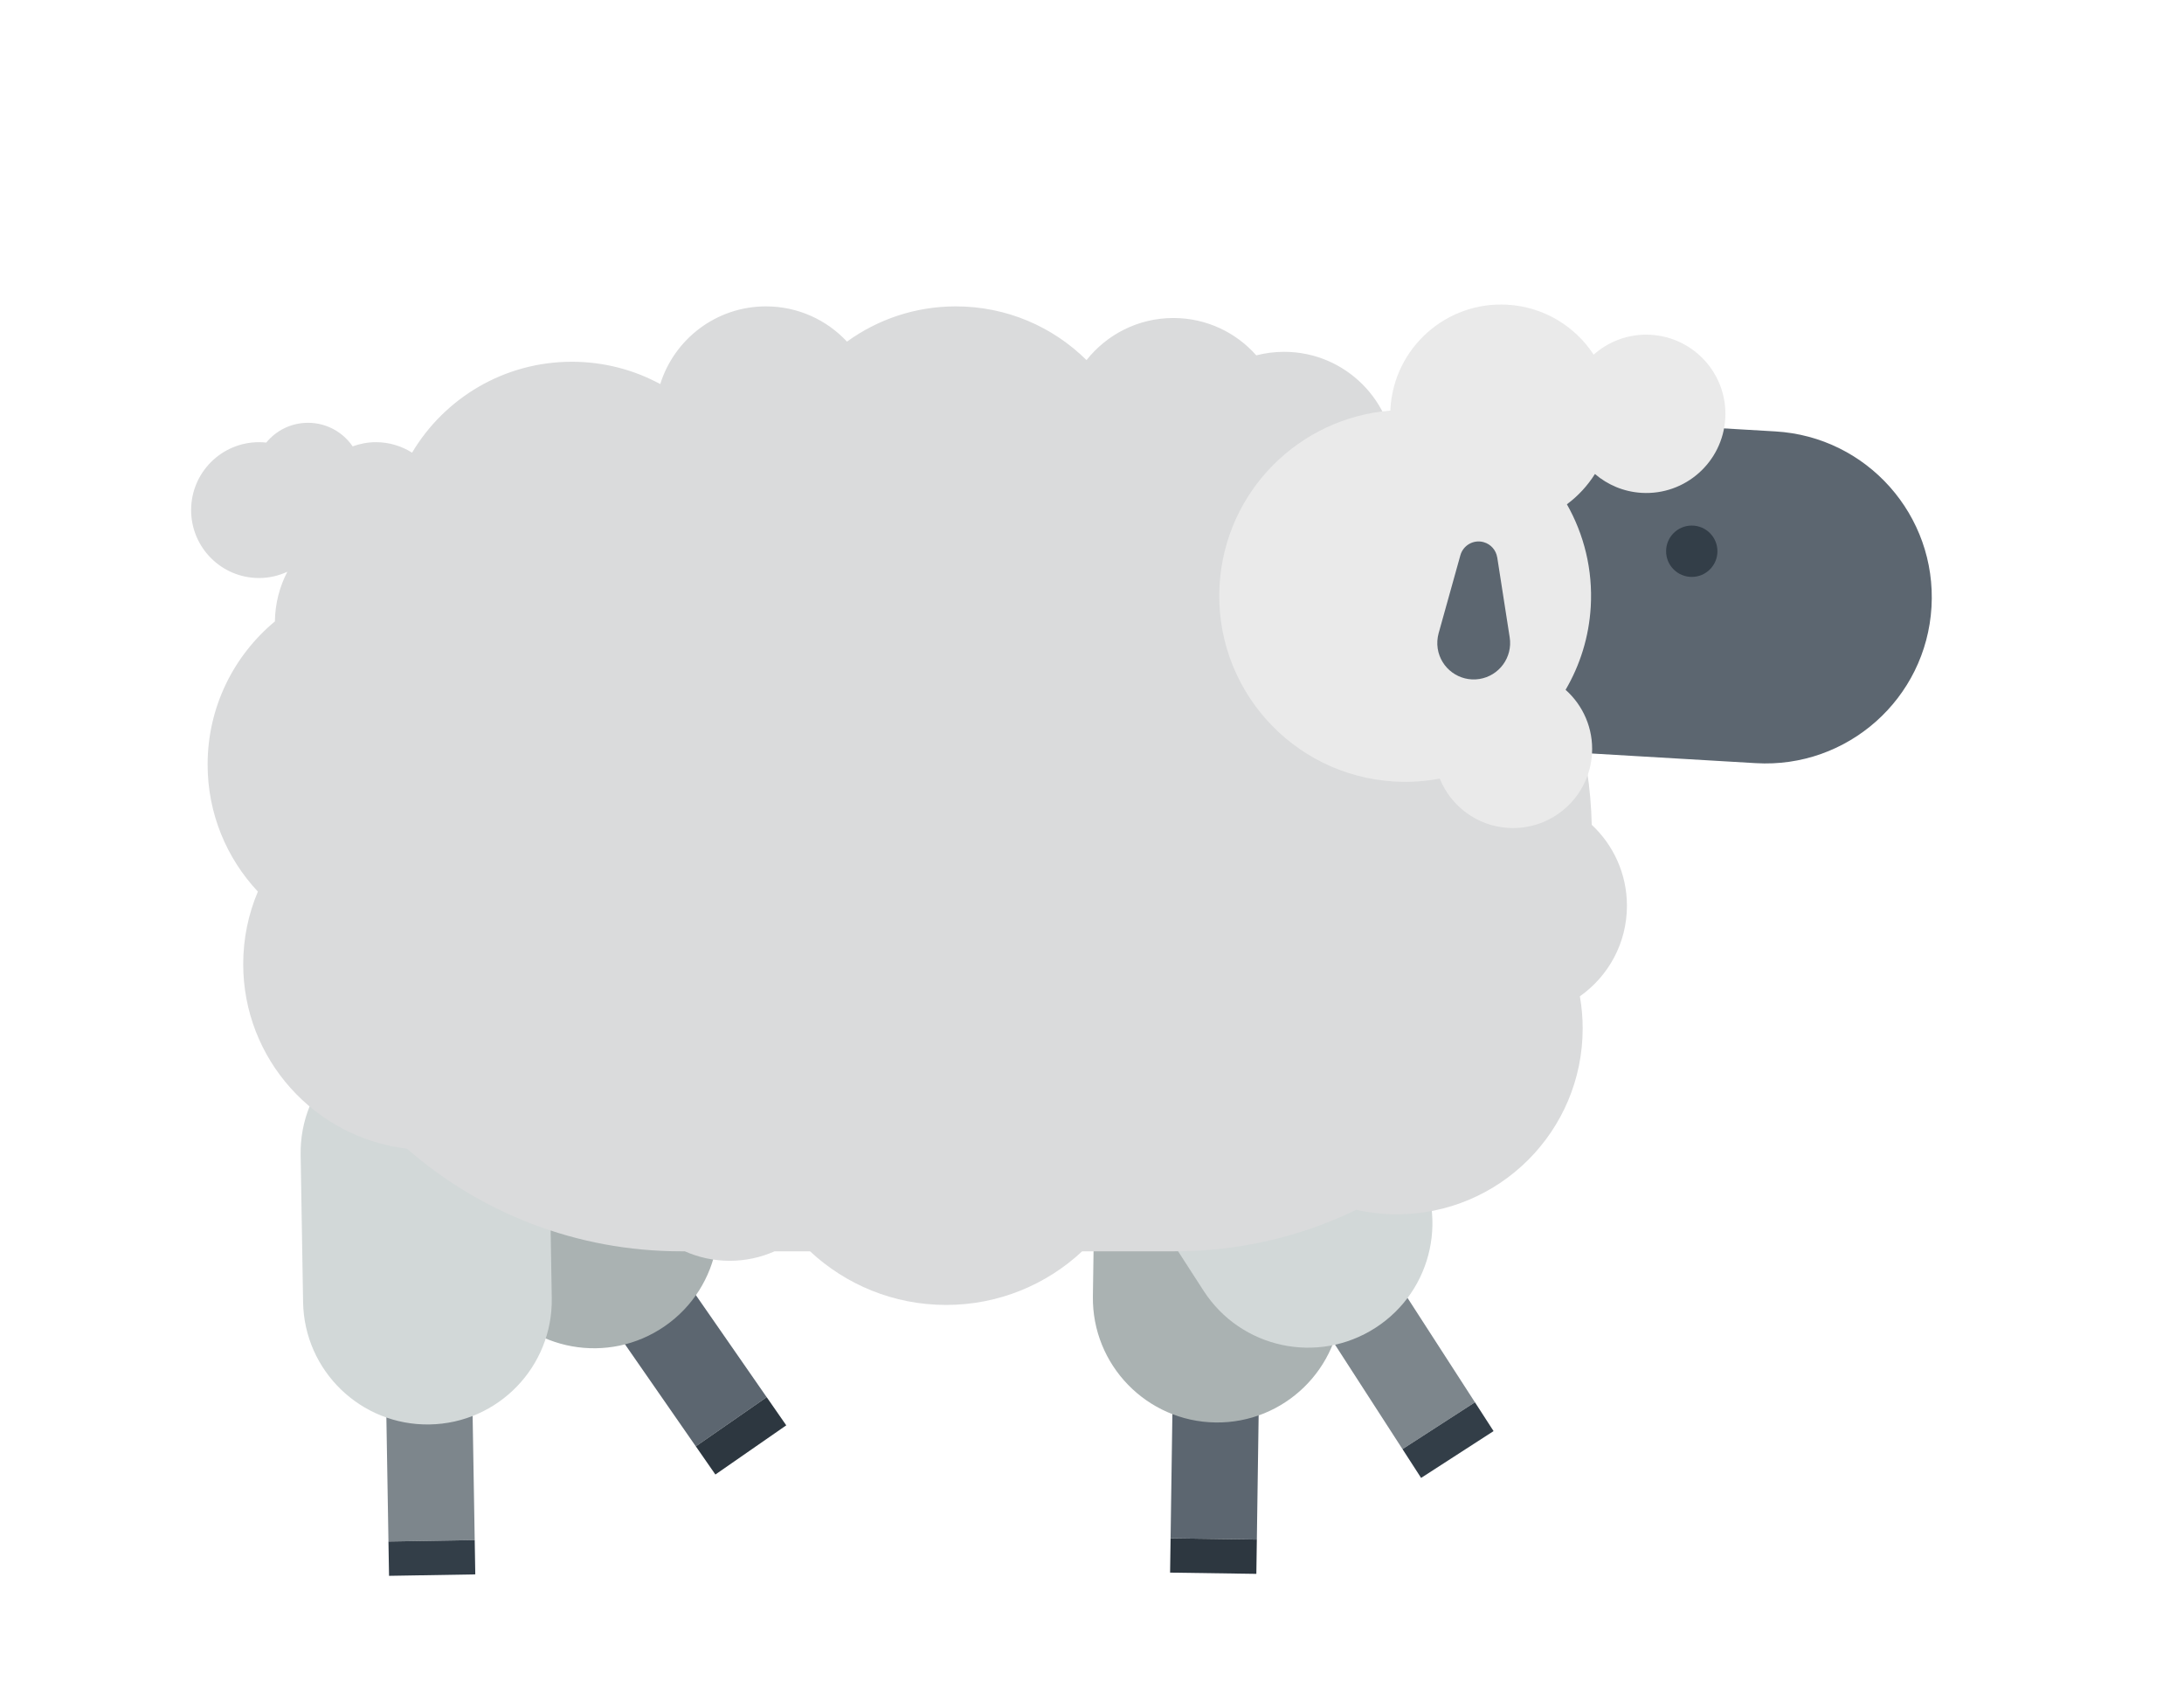
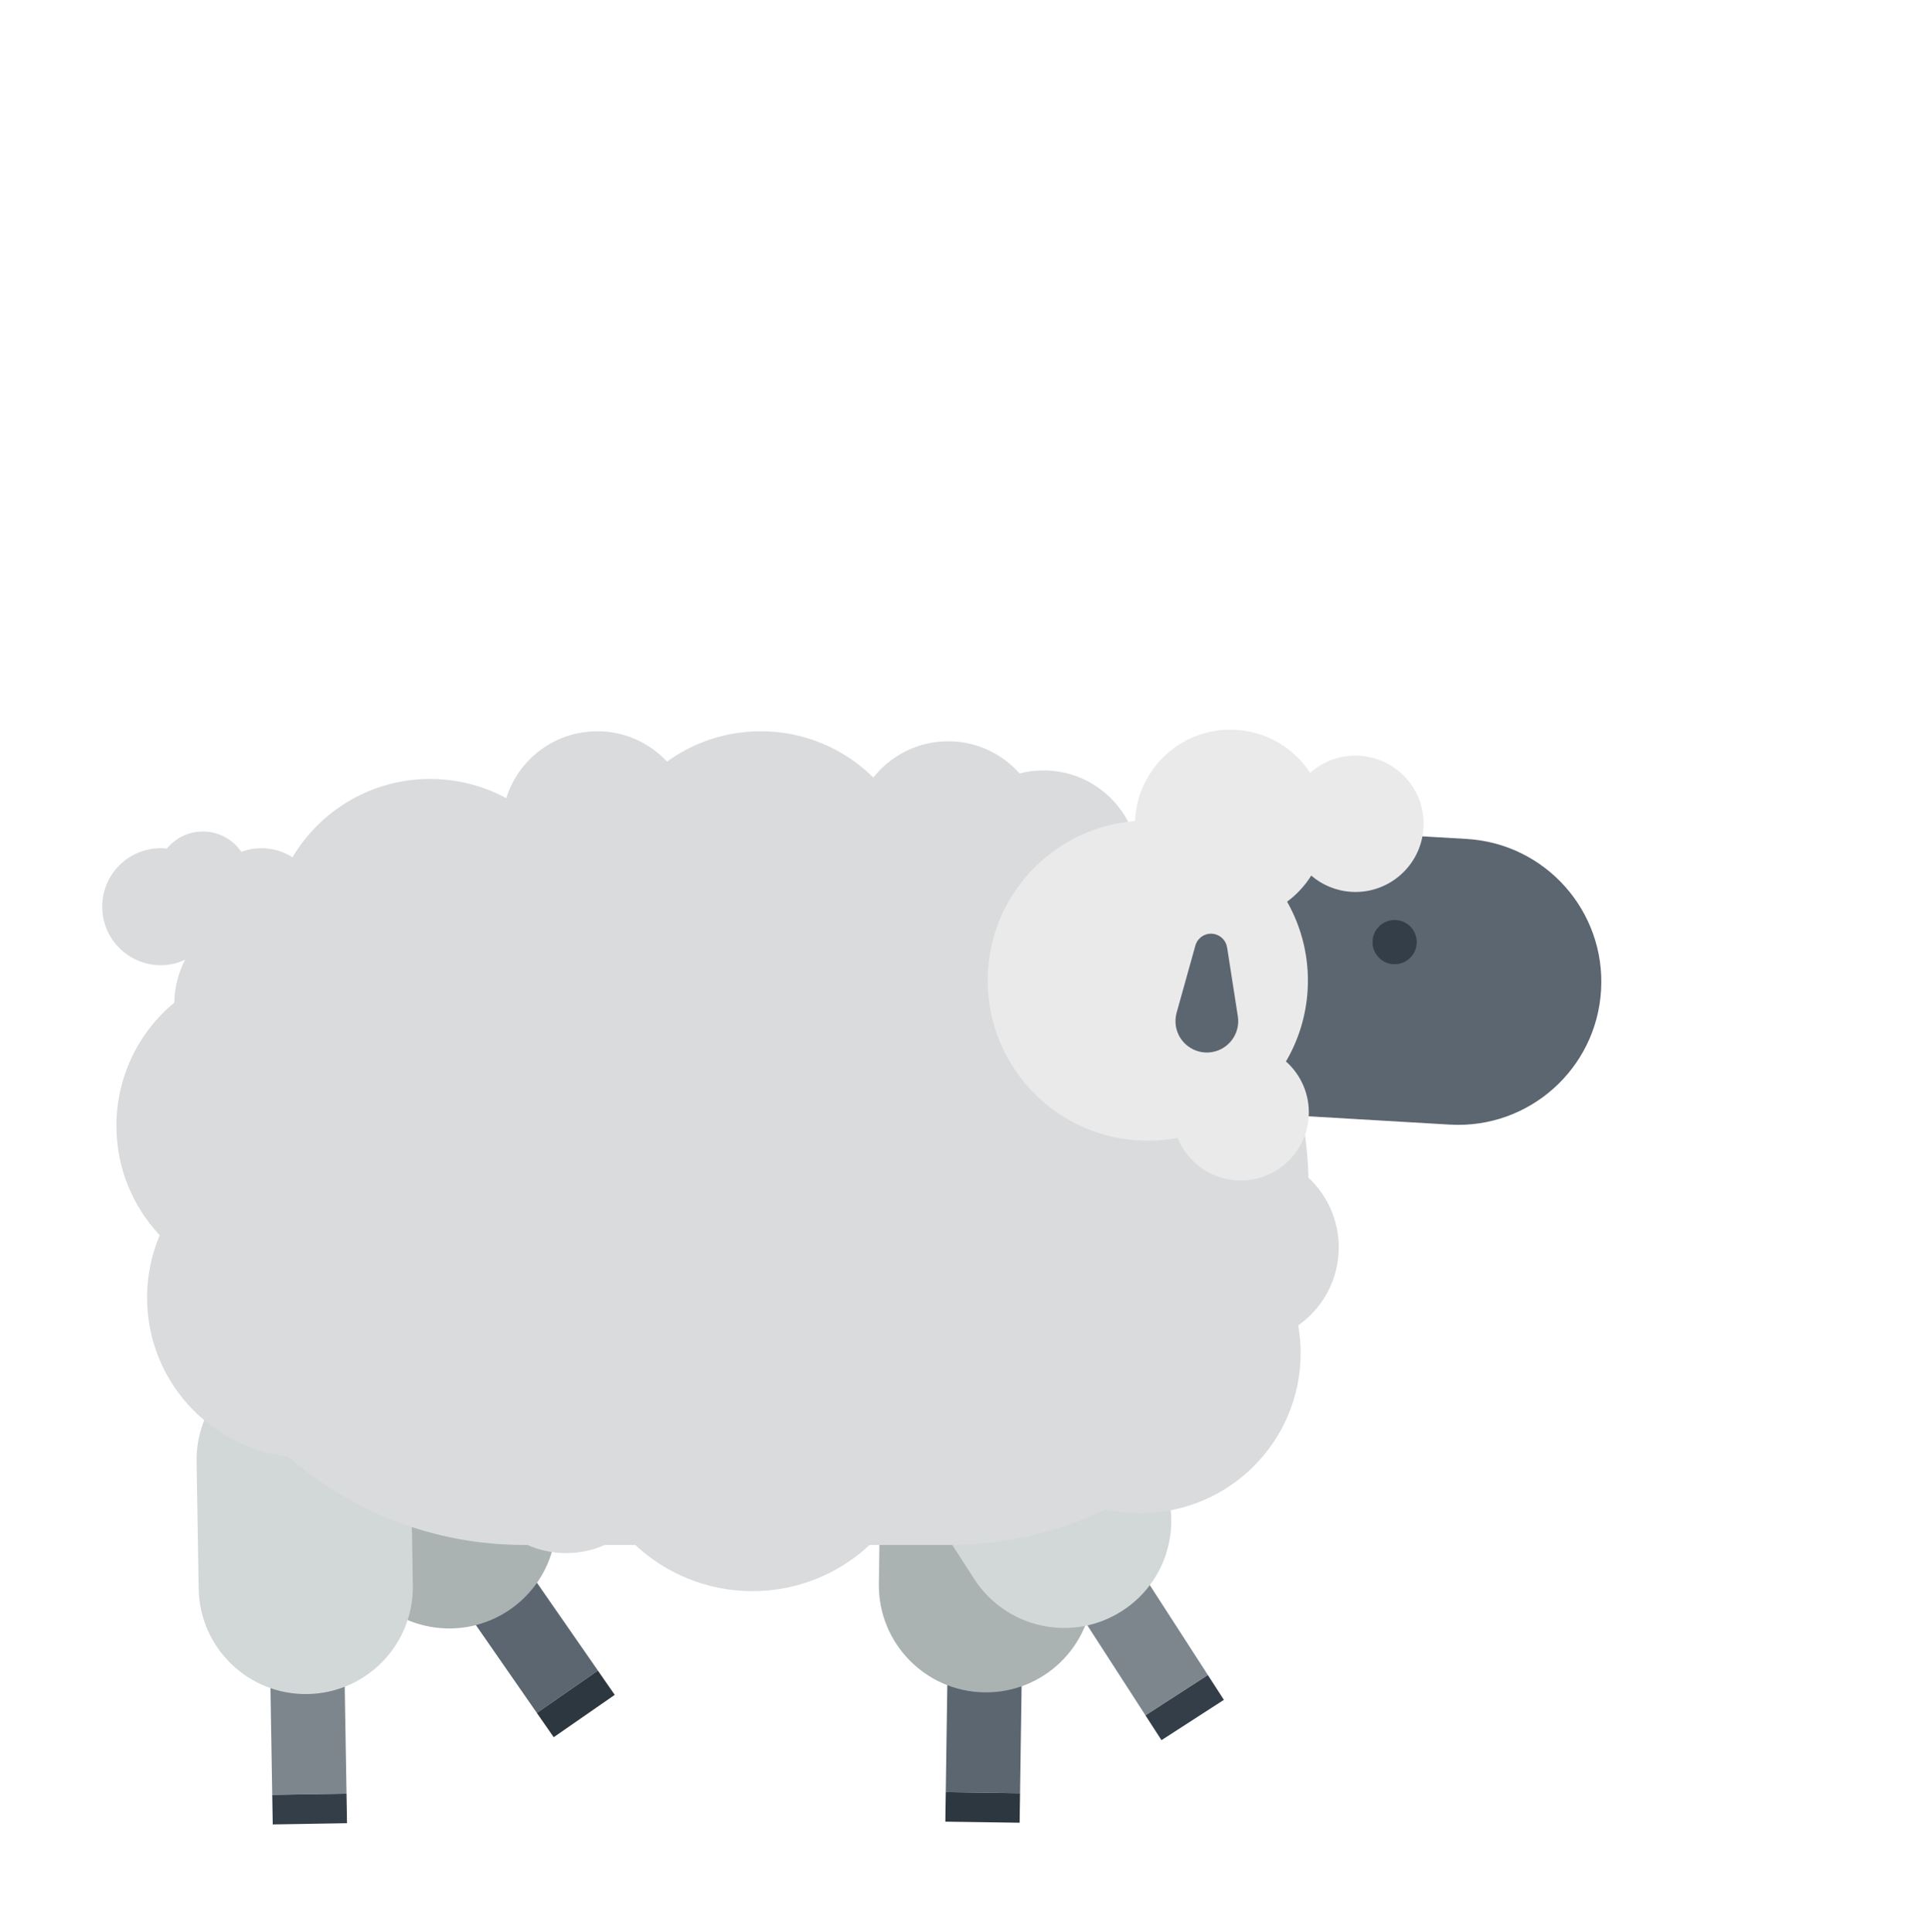
- <svg xmlns="http://www.w3.org/2000/svg" id="Layer_1" data-name="Layer 1" viewBox="0 0 552.17 428.35">
+ <svg xmlns="http://www.w3.org/2000/svg" id="Layer_1" data-name="Layer 1" viewBox="0 0 566.93 566.93">
  <defs>
    <style>
      .cls-1 {
        fill: #5c6670;
      }

      .cls-2 {
        fill: #d2d8d8;
      }

      .cls-3 {
        fill: #dadbdc;
      }

      .cls-4 {
        fill: #2d3740;
      }

      .cls-5 {
        fill: #333e48;
      }

      .cls-6 {
        fill: #7d868c;
      }

      .cls-7 {
        fill: #aab2b2;
      }

      .cls-8 {
        fill: #eaeaea;
      }
    </style>
  </defs>
  <g>
    <g>
-       <rect class="cls-1" x="162.49" y="322.66" width="21.81" height="40.33" transform="translate(-164.53 160.06) rotate(-34.76)" />
-       <rect class="cls-4" x="176.46" y="358.62" width="21.81" height="8.67" transform="translate(-173.51 171.61) rotate(-34.76)" />
+       <rect class="cls-1" x="144.18" y="459.88" width="21.81" height="40.33" transform="translate(-246.04 174.11) rotate(-34.76)" />
+       <rect class="cls-4" x="158.14" y="495.84" width="21.81" height="8.67" transform="translate(-255.02 185.66) rotate(-34.76)" />
    </g>
-     <path class="cls-7" d="M103.12,296.73c-9.9-14.27-6.36-33.86,7.9-43.76s33.86-6.36,43.76,7.9l21.23,30.59c9.9,14.27,6.36,33.86-7.9,43.76-14.27,9.9-33.86,6.36-43.76-7.9l-21.23-30.59Z" />
+     <path class="cls-7" d="M84.81,433.95c-9.9-14.27-6.36-33.86,7.9-43.76,14.27-9.9,33.86-6.36,43.76,7.9l21.23,30.59c9.9,14.27,6.36,33.86-7.9,43.76s-33.86,6.36-43.76-7.9l-21.23-30.59Z" />
  </g>
  <g>
    <g>
-       <rect class="cls-6" x="97.84" y="349.19" width="21.81" height="40.33" transform="translate(-6.14 1.86) rotate(-.96)" />
-       <rect class="cls-5" x="98.25" y="389.52" width="21.81" height="8.67" transform="translate(-6.55 1.87) rotate(-.96)" />
+       <rect class="cls-6" x="79.53" y="486.41" width="21.81" height="40.33" transform="translate(-8.43 1.58) rotate(-.96)" />
+       <rect class="cls-5" x="79.94" y="526.74" width="21.81" height="8.67" transform="translate(-8.84 1.59) rotate(-.96)" />
    </g>
-     <path class="cls-2" d="M76.01,291.95c-.29-17.36,13.55-31.67,30.91-31.96,17.36-.29,31.67,13.55,31.96,30.91l.62,37.23c.29,17.36-13.55,31.67-30.91,31.96-17.36.29-31.67-13.55-31.96-30.91l-.62-37.23Z" />
+     <path class="cls-2" d="M57.7,429.17c-.29-17.36,13.55-31.67,30.91-31.96s31.67,13.55,31.96,30.91l.62,37.23c.29,17.36-13.55,31.67-30.91,31.96s-31.67-13.55-31.96-30.91l-.62-37.23Z" />
  </g>
  <g>
    <g>
-       <rect class="cls-1" x="296.27" y="348.68" width="21.81" height="40.33" transform="translate(5.35 -4.39) rotate(.83)" />
-       <rect class="cls-4" x="295.92" y="389.01" width="21.81" height="8.67" transform="translate(5.7 -4.38) rotate(.83)" />
+       <rect class="cls-1" x="277.96" y="485.9" width="21.81" height="40.33" transform="translate(7.33 -4.11) rotate(.83)" />
+       <rect class="cls-4" x="277.61" y="526.23" width="21.81" height="8.67" transform="translate(7.68 -4.1) rotate(.83)" />
    </g>
-     <path class="cls-7" d="M276.86,290.47c.25-17.36,14.53-31.23,31.89-30.98,17.36.25,31.23,14.53,30.98,31.89l-.54,37.23c-.25,17.36-14.53,31.23-31.89,30.98-17.36-.25-31.24-14.53-30.99-31.89l.54-37.23Z" />
+     <path class="cls-7" d="M258.55,427.69c.25-17.36,14.53-31.23,31.89-30.98,17.36.25,31.23,14.53,30.98,31.89l-.54,37.23c-.25,17.36-14.53,31.23-31.89,30.98s-31.24-14.53-30.99-31.89l.54-37.23Z" />
  </g>
  <g>
    <g>
-       <rect class="cls-6" x="341.9" y="323.27" width="21.81" height="40.33" transform="translate(-129.9 246.41) rotate(-32.86)" />
-       <rect class="cls-5" x="355.2" y="359.68" width="21.81" height="8.67" transform="translate(-138.94 256.92) rotate(-32.86)" />
+       <rect class="cls-6" x="323.59" y="460.48" width="21.81" height="40.33" transform="translate(-207.29 258.44) rotate(-32.86)" />
+       <rect class="cls-5" x="336.88" y="496.9" width="21.81" height="8.67" transform="translate(-216.33 268.95) rotate(-32.86)" />
    </g>
-     <path class="cls-2" d="M284.1,295.03c-9.42-14.59-5.24-34.05,9.35-43.47,14.59-9.42,34.05-5.24,43.47,9.35l20.2,31.27c9.42,14.59,5.24,34.05-9.35,43.47-14.59,9.42-34.05,5.24-43.47-9.35l-20.2-31.27Z" />
+     <path class="cls-2" d="M265.79,432.25c-9.42-14.59-5.24-34.05,9.35-43.47,14.59-9.42,34.05-5.24,43.47,9.35l20.2,31.27c9.42,14.59,5.24,34.05-9.35,43.47s-34.05,5.24-43.47-9.35l-20.2-31.27Z" />
  </g>
-   <path class="cls-3" d="M411.33,228.97c0-8.08-3.43-15.36-8.9-20.47-.82-36.94-20.64-69.19-50.08-87.37.21-1.37.31-2.77.31-4.19,0-15.46-12.54-28-28-28-2.43,0-4.79.31-7.04.89-5.13-5.79-12.61-9.44-20.96-9.44-8.9,0-16.83,4.16-21.96,10.64-8.49-8.4-20.16-13.58-33.04-13.58-10.28,0-19.79,3.31-27.52,8.91-5.11-5.48-12.39-8.91-20.48-8.91-12.55,0-23.18,8.26-26.73,19.64-6.65-3.6-14.26-5.64-22.35-5.64-17.18,0-32.2,9.22-40.4,22.98-2.65-1.67-5.77-2.65-9.13-2.65-2.07,0-4.05.39-5.89,1.06-2.46-3.59-6.6-5.96-11.28-5.96-4.26,0-8.06,1.94-10.56,5-.6-.06-1.21-.1-1.83-.1-9.49,0-17.17,7.69-17.17,17.17s7.69,17.17,17.17,17.17c2.56,0,4.98-.58,7.16-1.59-1.96,3.77-3.09,8.03-3.15,12.56-10.39,8.62-17.01,21.63-17.01,36.18,0,12.43,4.83,23.72,12.71,32.12-2.39,5.63-3.71,11.82-3.71,18.33,0,24.06,18.09,43.89,41.41,46.66,18.53,16.15,42.75,25.94,69.26,25.94h.98c3.47,1.54,7.31,2.4,11.35,2.4s7.88-.86,11.35-2.4h8.96c9.01,8.41,21.1,13.56,34.4,13.56s25.39-5.15,34.4-13.56h23.41c16.45,0,32.01-3.77,45.89-10.48,3.3.73,6.72,1.13,10.24,1.13,25.96,0,47-21.04,47-47,0-2.77-.25-5.48-.71-8.11,7.2-5.07,11.9-13.43,11.9-22.9Z" />
+   <path class="cls-3" d="M393.01,366.19c0-8.08-3.43-15.36-8.9-20.47-.82-36.94-20.64-69.19-50.08-87.37.21-1.37.31-2.77.31-4.19,0-15.46-12.54-28-28-28-2.43,0-4.79.31-7.04.89-5.13-5.79-12.61-9.44-20.96-9.44-8.9,0-16.83,4.16-21.96,10.64-8.49-8.4-20.16-13.58-33.04-13.58-10.28,0-19.79,3.31-27.52,8.91-5.11-5.48-12.39-8.91-20.48-8.91-12.55,0-23.18,8.26-26.73,19.64-6.65-3.6-14.26-5.64-22.35-5.64-17.18,0-32.2,9.22-40.4,22.98-2.65-1.67-5.77-2.65-9.13-2.65-2.07,0-4.05.39-5.89,1.06-2.46-3.59-6.6-5.96-11.28-5.96-4.26,0-8.06,1.94-10.56,5-.6-.06-1.21-.1-1.83-.1-9.49,0-17.17,7.69-17.17,17.17s7.69,17.17,17.17,17.17c2.56,0,4.98-.58,7.16-1.59-1.96,3.77-3.09,8.03-3.15,12.56-10.39,8.62-17.01,21.63-17.01,36.18,0,12.43,4.83,23.72,12.71,32.12-2.39,5.63-3.71,11.82-3.71,18.33,0,24.06,18.09,43.89,41.41,46.66,18.53,16.15,42.75,25.94,69.26,25.94h.98c3.47,1.54,7.31,2.4,11.35,2.4s7.88-.86,11.35-2.4h8.96c9.01,8.41,21.1,13.56,34.4,13.56s25.39-5.15,34.4-13.56h23.41c16.45,0,32.01-3.77,45.89-10.48,3.3.73,6.72,1.13,10.24,1.13,25.96,0,47-21.04,47-47,0-2.77-.25-5.48-.71-8.11,7.2-5.07,11.9-13.43,11.9-22.9Z" />
  <g>
-     <path class="cls-1" d="M448.87,109.06c23.16,1.36,40.83,21.24,39.46,44.4-1.36,23.15-21.24,40.82-44.4,39.46l-49.65-2.92c-23.16-1.36-40.82-21.24-39.46-44.39,1.36-23.16,21.24-40.83,44.4-39.47,0,0,49.65,2.92,49.65,2.92Z" />
-     <circle class="cls-5" cx="427.72" cy="139.35" r="6.49" />
-     <path class="cls-8" d="M417.39,84.63c-5.52-.32-10.64,1.62-14.47,5.02-4.69-7.16-12.59-12.08-21.79-12.62-15.44-.91-28.69,10.87-29.6,26.31,0,.15,0,.31-.01.46-23.03,1.81-41.78,20.37-43.18,44.08-1.52,25.91,18.25,48.15,44.16,49.68,3.94.23,7.79-.03,11.5-.73,2.82,6.93,9.39,12,17.35,12.46,11.03.65,20.5-7.77,21.15-18.8.37-6.35-2.27-12.18-6.68-16.11,3.63-6.2,5.91-13.32,6.36-20.98.55-9.4-1.71-18.3-6.03-25.92,2.81-2.08,5.22-4.68,7.09-7.66,3.2,2.74,7.27,4.5,11.8,4.77,11.03.65,20.5-7.77,21.15-18.8s-7.77-20.5-18.8-21.15Z" />
-     <path class="cls-1" d="M378.54,140.91l3.15,20.22c.78,5.03-2.66,9.73-7.68,10.52-5.03.78-9.73-2.66-10.52-7.68-.21-1.33-.1-2.68.23-3.89l5.5-19.71c.71-2.54,3.34-4.03,5.88-3.32,1.86.52,3.15,2.07,3.43,3.86Z" />
+     <path class="cls-1" d="M430.55,246.28c23.16,1.36,40.83,21.24,39.46,44.4-1.36,23.15-21.24,40.82-44.4,39.46l-49.65-2.92c-23.16-1.36-40.82-21.24-39.46-44.39,1.36-23.16,21.24-40.83,44.4-39.47,0,0,49.65,2.92,49.65,2.92Z" />
+     <circle class="cls-5" cx="409.41" cy="276.57" r="6.49" />
+     <path class="cls-8" d="M399.08,221.85c-5.52-.32-10.64,1.62-14.47,5.02-4.69-7.16-12.59-12.08-21.79-12.62-15.44-.91-28.69,10.87-29.6,26.31,0,.15,0,.31-.01.46-23.03,1.81-41.78,20.37-43.18,44.08-1.52,25.91,18.25,48.15,44.16,49.68,3.94.23,7.79-.03,11.5-.73,2.82,6.93,9.39,12,17.35,12.46,11.03.65,20.5-7.77,21.15-18.8.37-6.35-2.27-12.18-6.68-16.11,3.63-6.2,5.91-13.32,6.36-20.98.55-9.4-1.71-18.3-6.03-25.92,2.81-2.08,5.22-4.68,7.09-7.66,3.2,2.74,7.27,4.5,11.8,4.77,11.03.65,20.5-7.77,21.15-18.8s-7.77-20.5-18.8-21.15Z" />
+     <path class="cls-1" d="M360.23,278.13l3.15,20.22c.78,5.03-2.66,9.73-7.68,10.52-5.03.78-9.73-2.66-10.52-7.68-.21-1.33-.1-2.68.23-3.89l5.5-19.71c.71-2.54,3.34-4.03,5.88-3.32,1.86.52,3.15,2.07,3.43,3.86Z" />
  </g>
</svg>
